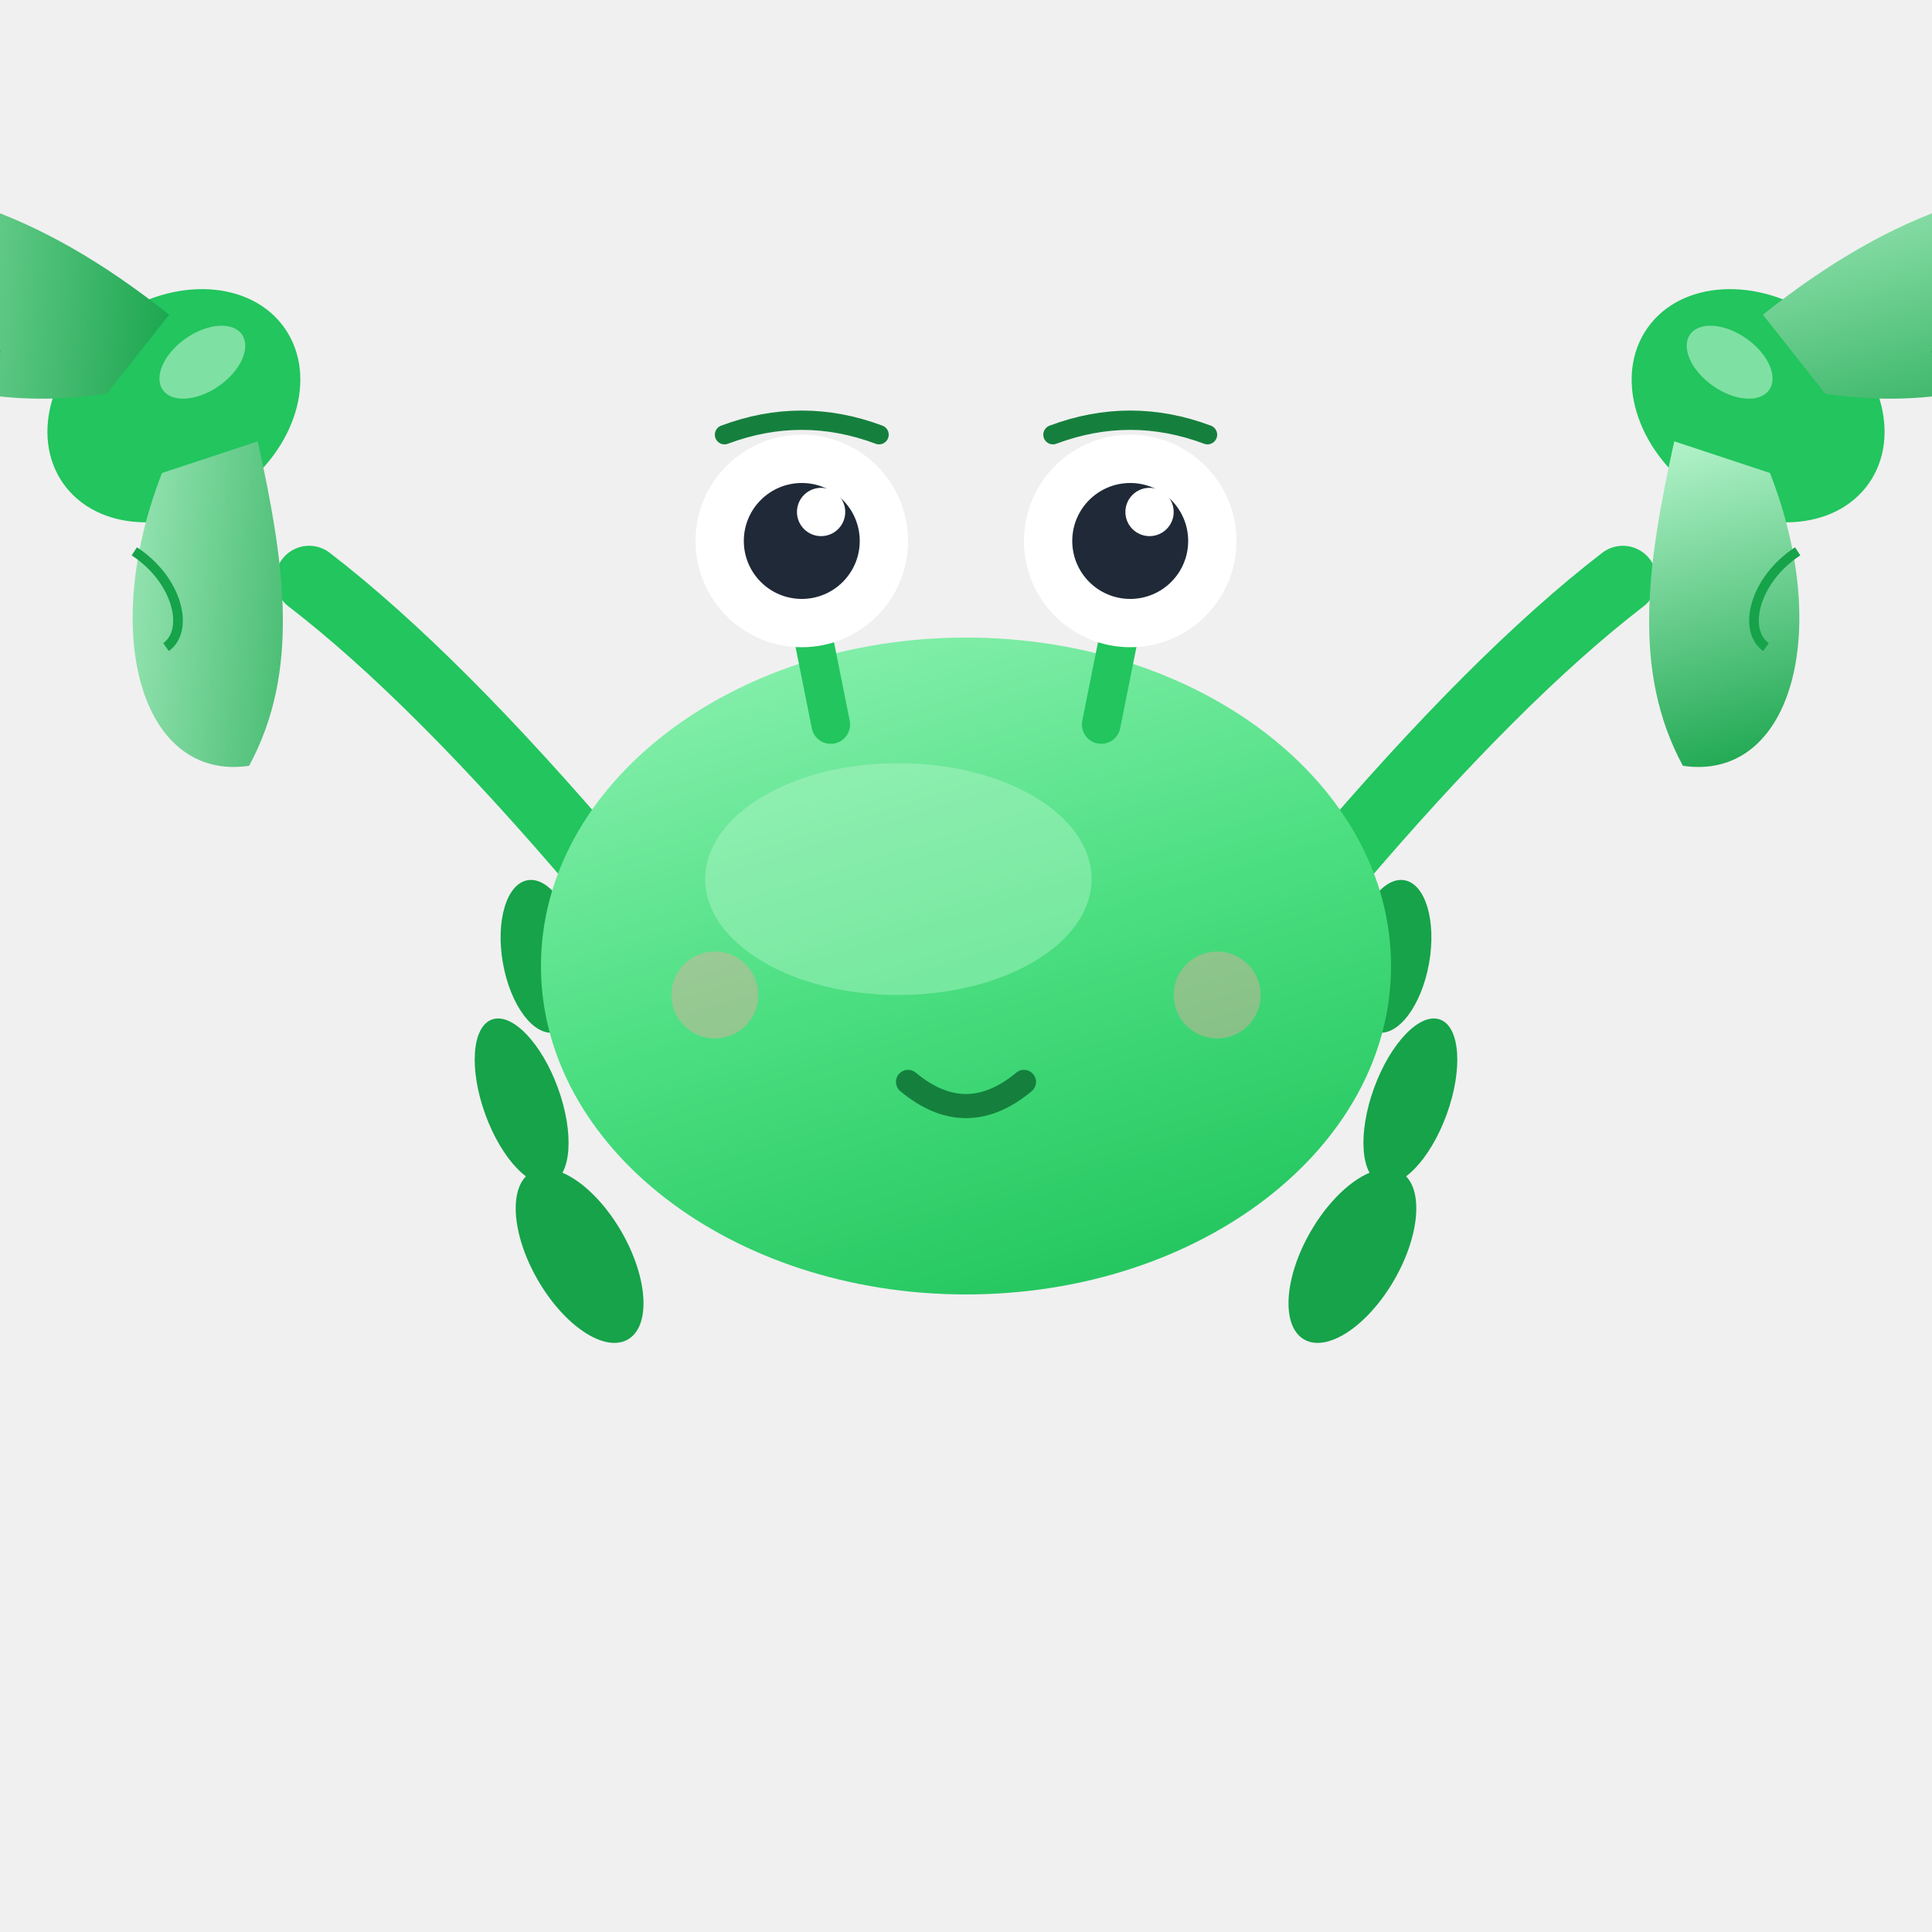
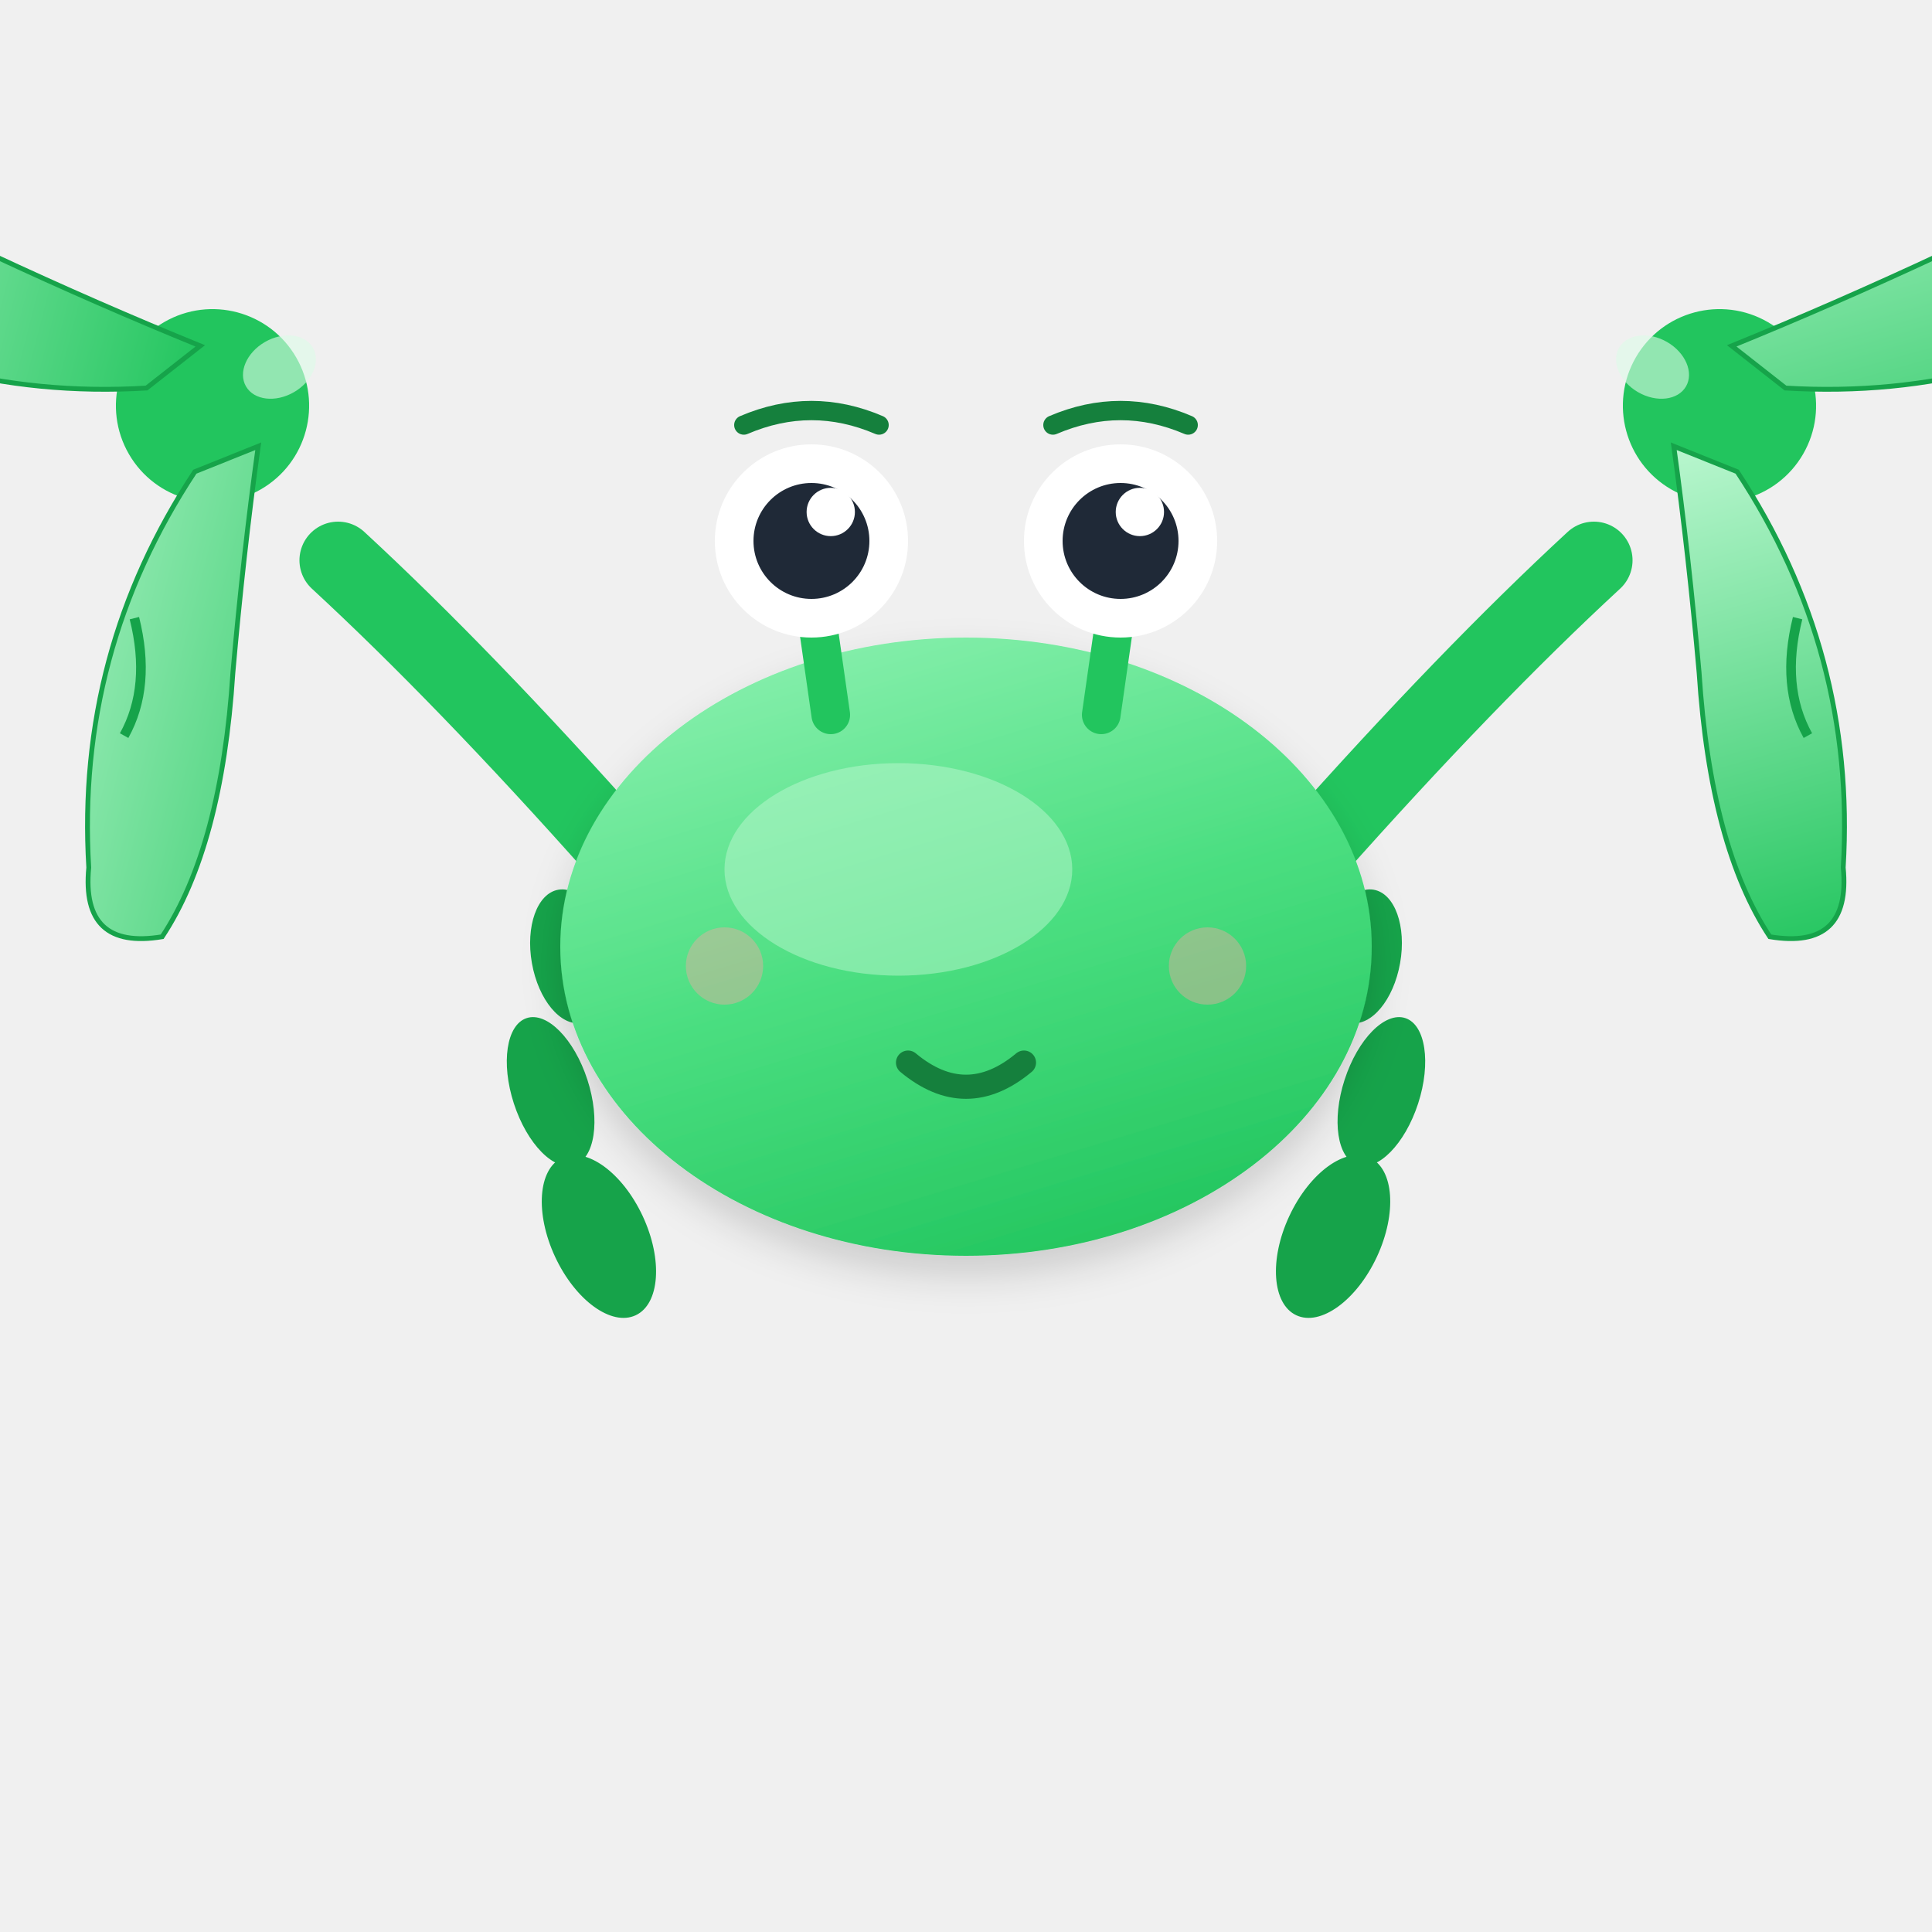
<svg xmlns="http://www.w3.org/2000/svg" viewBox="0 0 200 200" width="200" height="200">
  <defs>
    <linearGradient id="bodyGrad" x1="30%" y1="0%" x2="70%" y2="100%">
      <stop offset="0%" style="stop-color:#86efac" />
      <stop offset="50%" style="stop-color:#4ade80" />
      <stop offset="100%" style="stop-color:#22c55e" />
    </linearGradient>
    <linearGradient id="clawGrad" x1="0%" y1="0%" x2="100%" y2="100%">
      <stop offset="0%" style="stop-color:#bbf7d0" />
-       <stop offset="100%" style="stop-color:#16a34a" />
+       <stop offset="100%" style="stop-color:#22c55e" />
    </linearGradient>
+     <filter id="shadow">
+       <feDropShadow dx="0" dy="2" stdDeviation="2" flood-opacity="0.15" />
+     </filter>
  </defs>
  <g fill="#16a34a">
-     <ellipse cx="60" cy="130" rx="5" ry="10" transform="rotate(-30 60 130)" />
-     <ellipse cx="54" cy="114" rx="4" ry="9" transform="rotate(-20 54 114)" />
-     <ellipse cx="56" cy="99" rx="4" ry="8" transform="rotate(-10 56 99)" />
+     <ellipse cx="62" cy="128" rx="5" ry="9" transform="rotate(-25 62 128)" />
+     <ellipse cx="57" cy="113" rx="4" ry="8" transform="rotate(-18 57 113)" />
+     <ellipse cx="59" cy="99" rx="4" ry="7" transform="rotate(-10 59 99)" />
  </g>
  <g fill="#16a34a">
-     <ellipse cx="140" cy="130" rx="5" ry="10" transform="rotate(30 140 130)" />
-     <ellipse cx="146" cy="114" rx="4" ry="9" transform="rotate(20 146 114)" />
-     <ellipse cx="144" cy="99" rx="4" ry="8" transform="rotate(10 144 99)" />
+     <ellipse cx="138" cy="128" rx="5" ry="9" transform="rotate(25 138 128)" />
+     <ellipse cx="143" cy="113" rx="4" ry="8" transform="rotate(18 143 113)" />
+     <ellipse cx="141" cy="99" rx="4" ry="7" transform="rotate(10 141 99)" />
  </g>
  <g transform="translate(0,0)">
-     <path d="M 62 90 Q 45 70 32 60" stroke="#22c55e" stroke-width="7" fill="none" stroke-linecap="round" />
-     <g transform="translate(18, 42) rotate(-35)">
-       <ellipse cx="0" cy="0" rx="14" ry="11" fill="#22c55e" />
-       <path d="M -5 5 C -20 15, -25 30, -15 35 C -5 30, 0 20, 5 8 Z" fill="url(#clawGrad)" />
-       <path d="M -5 -5 C -25 -15, -30 -35, -18 -40 C -8 -35, 0 -25, 5 -8 Z" fill="url(#clawGrad)" />
-       <path d="M -15 -25 C -12 -25, -10 -20, -12 -15" stroke="#16a34a" stroke-width="1" fill="none" />
-       <path d="M -15 20 C -12 20, -10 15, -12 10" stroke="#16a34a" stroke-width="1" fill="none" />
-       <ellipse cx="5" cy="-2" rx="5" ry="3" fill="#dcfce7" opacity="0.5" />
+     <path d="M 64 88 Q 48 70 35 58" stroke="#22c55e" stroke-width="8" fill="none" stroke-linecap="round" />
+     <g transform="translate(22, 42) rotate(-30)">
+       <circle cx="0" cy="0" r="10" fill="#22c55e" />
+       <path d="M -5 -5                 Q -25 -15, -35 -35                 Q -40 -42, -32 -45                Q -22 -40, -12 -25                Q -5 -15, 2 -6 Z" fill="url(#clawGrad)" stroke="#16a34a" stroke-width="0.5" />
+       <path d="M -5 5                 Q -25 15, -35 35                Q -40 42, -32 45                Q -22 40, -12 25                Q -5 15, 2 6 Z" fill="url(#clawGrad)" stroke="#16a34a" stroke-width="0.5" />
+       <path d="M -25 -25 Q -20 -22, -18 -15" stroke="#16a34a" stroke-width="1" fill="none" />
+       <path d="M -25 25 Q -20 22, -18 15" stroke="#16a34a" stroke-width="1" fill="none" />
+       <ellipse cx="8" cy="0" rx="4" ry="3" fill="#dcfce7" opacity="0.6" />
    </g>
  </g>
  <g transform="translate(0,0)">
-     <path d="M 138 90 Q 155 70 168 60" stroke="#22c55e" stroke-width="7" fill="none" stroke-linecap="round" />
-     <g transform="translate(182, 42) rotate(35)">
-       <ellipse cx="0" cy="0" rx="14" ry="11" fill="#22c55e" />
-       <path d="M 5 5 C 20 15, 25 30, 15 35 C 5 30, 0 20, -5 8 Z" fill="url(#clawGrad)" />
-       <path d="M 5 -5 C 25 -15, 30 -35, 18 -40 C 8 -35, 0 -25, -5 -8 Z" fill="url(#clawGrad)" />
-       <path d="M 15 -25 C 12 -25, 10 -20, 12 -15" stroke="#16a34a" stroke-width="1" fill="none" />
-       <path d="M 15 20 C 12 20, 10 15, 12 10" stroke="#16a34a" stroke-width="1" fill="none" />
-       <ellipse cx="-5" cy="-2" rx="5" ry="3" fill="#dcfce7" opacity="0.5" />
+     <path d="M 136 88 Q 152 70 165 58" stroke="#22c55e" stroke-width="8" fill="none" stroke-linecap="round" />
+     <g transform="translate(178, 42) rotate(30)">
+       <circle cx="0" cy="0" r="10" fill="#22c55e" />
+       <path d="M 5 -5                 Q 25 -15, 35 -35                 Q 40 -42, 32 -45                Q 22 -40, 12 -25                Q 5 -15, -2 -6 Z" fill="url(#clawGrad)" stroke="#16a34a" stroke-width="0.5" />
+       <path d="M 5 5                 Q 25 15, 35 35                Q 40 42, 32 45                Q 22 40, 12 25                Q 5 15, -2 6 Z" fill="url(#clawGrad)" stroke="#16a34a" stroke-width="0.5" />
+       <path d="M 25 -25 Q 20 -22, 18 -15" stroke="#16a34a" stroke-width="1" fill="none" />
+       <path d="M 25 25 Q 20 22, 18 15" stroke="#16a34a" stroke-width="1" fill="none" />
+       <ellipse cx="-8" cy="0" rx="4" ry="3" fill="#dcfce7" opacity="0.6" />
    </g>
  </g>
-   <ellipse cx="100" cy="100" rx="44" ry="34" fill="url(#bodyGrad)" />
-   <ellipse cx="93" cy="91" rx="20" ry="12" fill="#bbf7d0" opacity="0.4" />
-   <line x1="86" y1="75" x2="83" y2="60" stroke="#22c55e" stroke-width="4" stroke-linecap="round" />
-   <line x1="114" y1="75" x2="117" y2="60" stroke="#22c55e" stroke-width="4" stroke-linecap="round" />
-   <circle cx="83" cy="56" r="11" fill="white" />
-   <circle cx="117" cy="56" r="11" fill="white" />
-   <circle cx="83" cy="56" r="6" fill="#1f2937" />
-   <circle cx="117" cy="56" r="6" fill="#1f2937" />
-   <circle cx="85" cy="53" r="2.5" fill="white" />
-   <circle cx="119" cy="53" r="2.5" fill="white" />
-   <path d="M 75 45 Q 83 42 91 45" stroke="#15803d" stroke-width="2" fill="none" stroke-linecap="round" />
-   <path d="M 109 45 Q 117 42 125 45" stroke="#15803d" stroke-width="2" fill="none" stroke-linecap="round" />
-   <path d="M 94 112 Q 100 117 106 112" stroke="#15803d" stroke-width="2.5" fill="none" stroke-linecap="round" />
-   <circle cx="74" cy="103" r="4.5" fill="#fca5a5" opacity="0.4" />
-   <circle cx="126" cy="103" r="4.5" fill="#fca5a5" opacity="0.4" />
+   <ellipse cx="100" cy="98" rx="42" ry="32" fill="url(#bodyGrad)" filter="url(#shadow)" />
+   <ellipse cx="93" cy="90" rx="18" ry="11" fill="#bbf7d0" opacity="0.5" />
+   <line x1="86" y1="74" x2="84" y2="60" stroke="#22c55e" stroke-width="4" stroke-linecap="round" />
+   <line x1="114" y1="74" x2="116" y2="60" stroke="#22c55e" stroke-width="4" stroke-linecap="round" />
+   <circle cx="84" cy="56" r="10" fill="white" />
+   <circle cx="116" cy="56" r="10" fill="white" />
+   <circle cx="84" cy="56" r="6" fill="#1f2937" />
+   <circle cx="116" cy="56" r="6" fill="#1f2937" />
+   <circle cx="86" cy="53" r="2.5" fill="white" />
+   <circle cx="118" cy="53" r="2.5" fill="white" />
+   <path d="M 77 44 Q 84 41 91 44" stroke="#15803d" stroke-width="2" fill="none" stroke-linecap="round" />
+   <path d="M 109 44 Q 116 41 123 44" stroke="#15803d" stroke-width="2" fill="none" stroke-linecap="round" />
+   <path d="M 94 110 Q 100 115 106 110" stroke="#15803d" stroke-width="2.5" fill="none" stroke-linecap="round" />
+   <circle cx="75" cy="100" r="4" fill="#fca5a5" opacity="0.4" />
+   <circle cx="125" cy="100" r="4" fill="#fca5a5" opacity="0.4" />
</svg>
